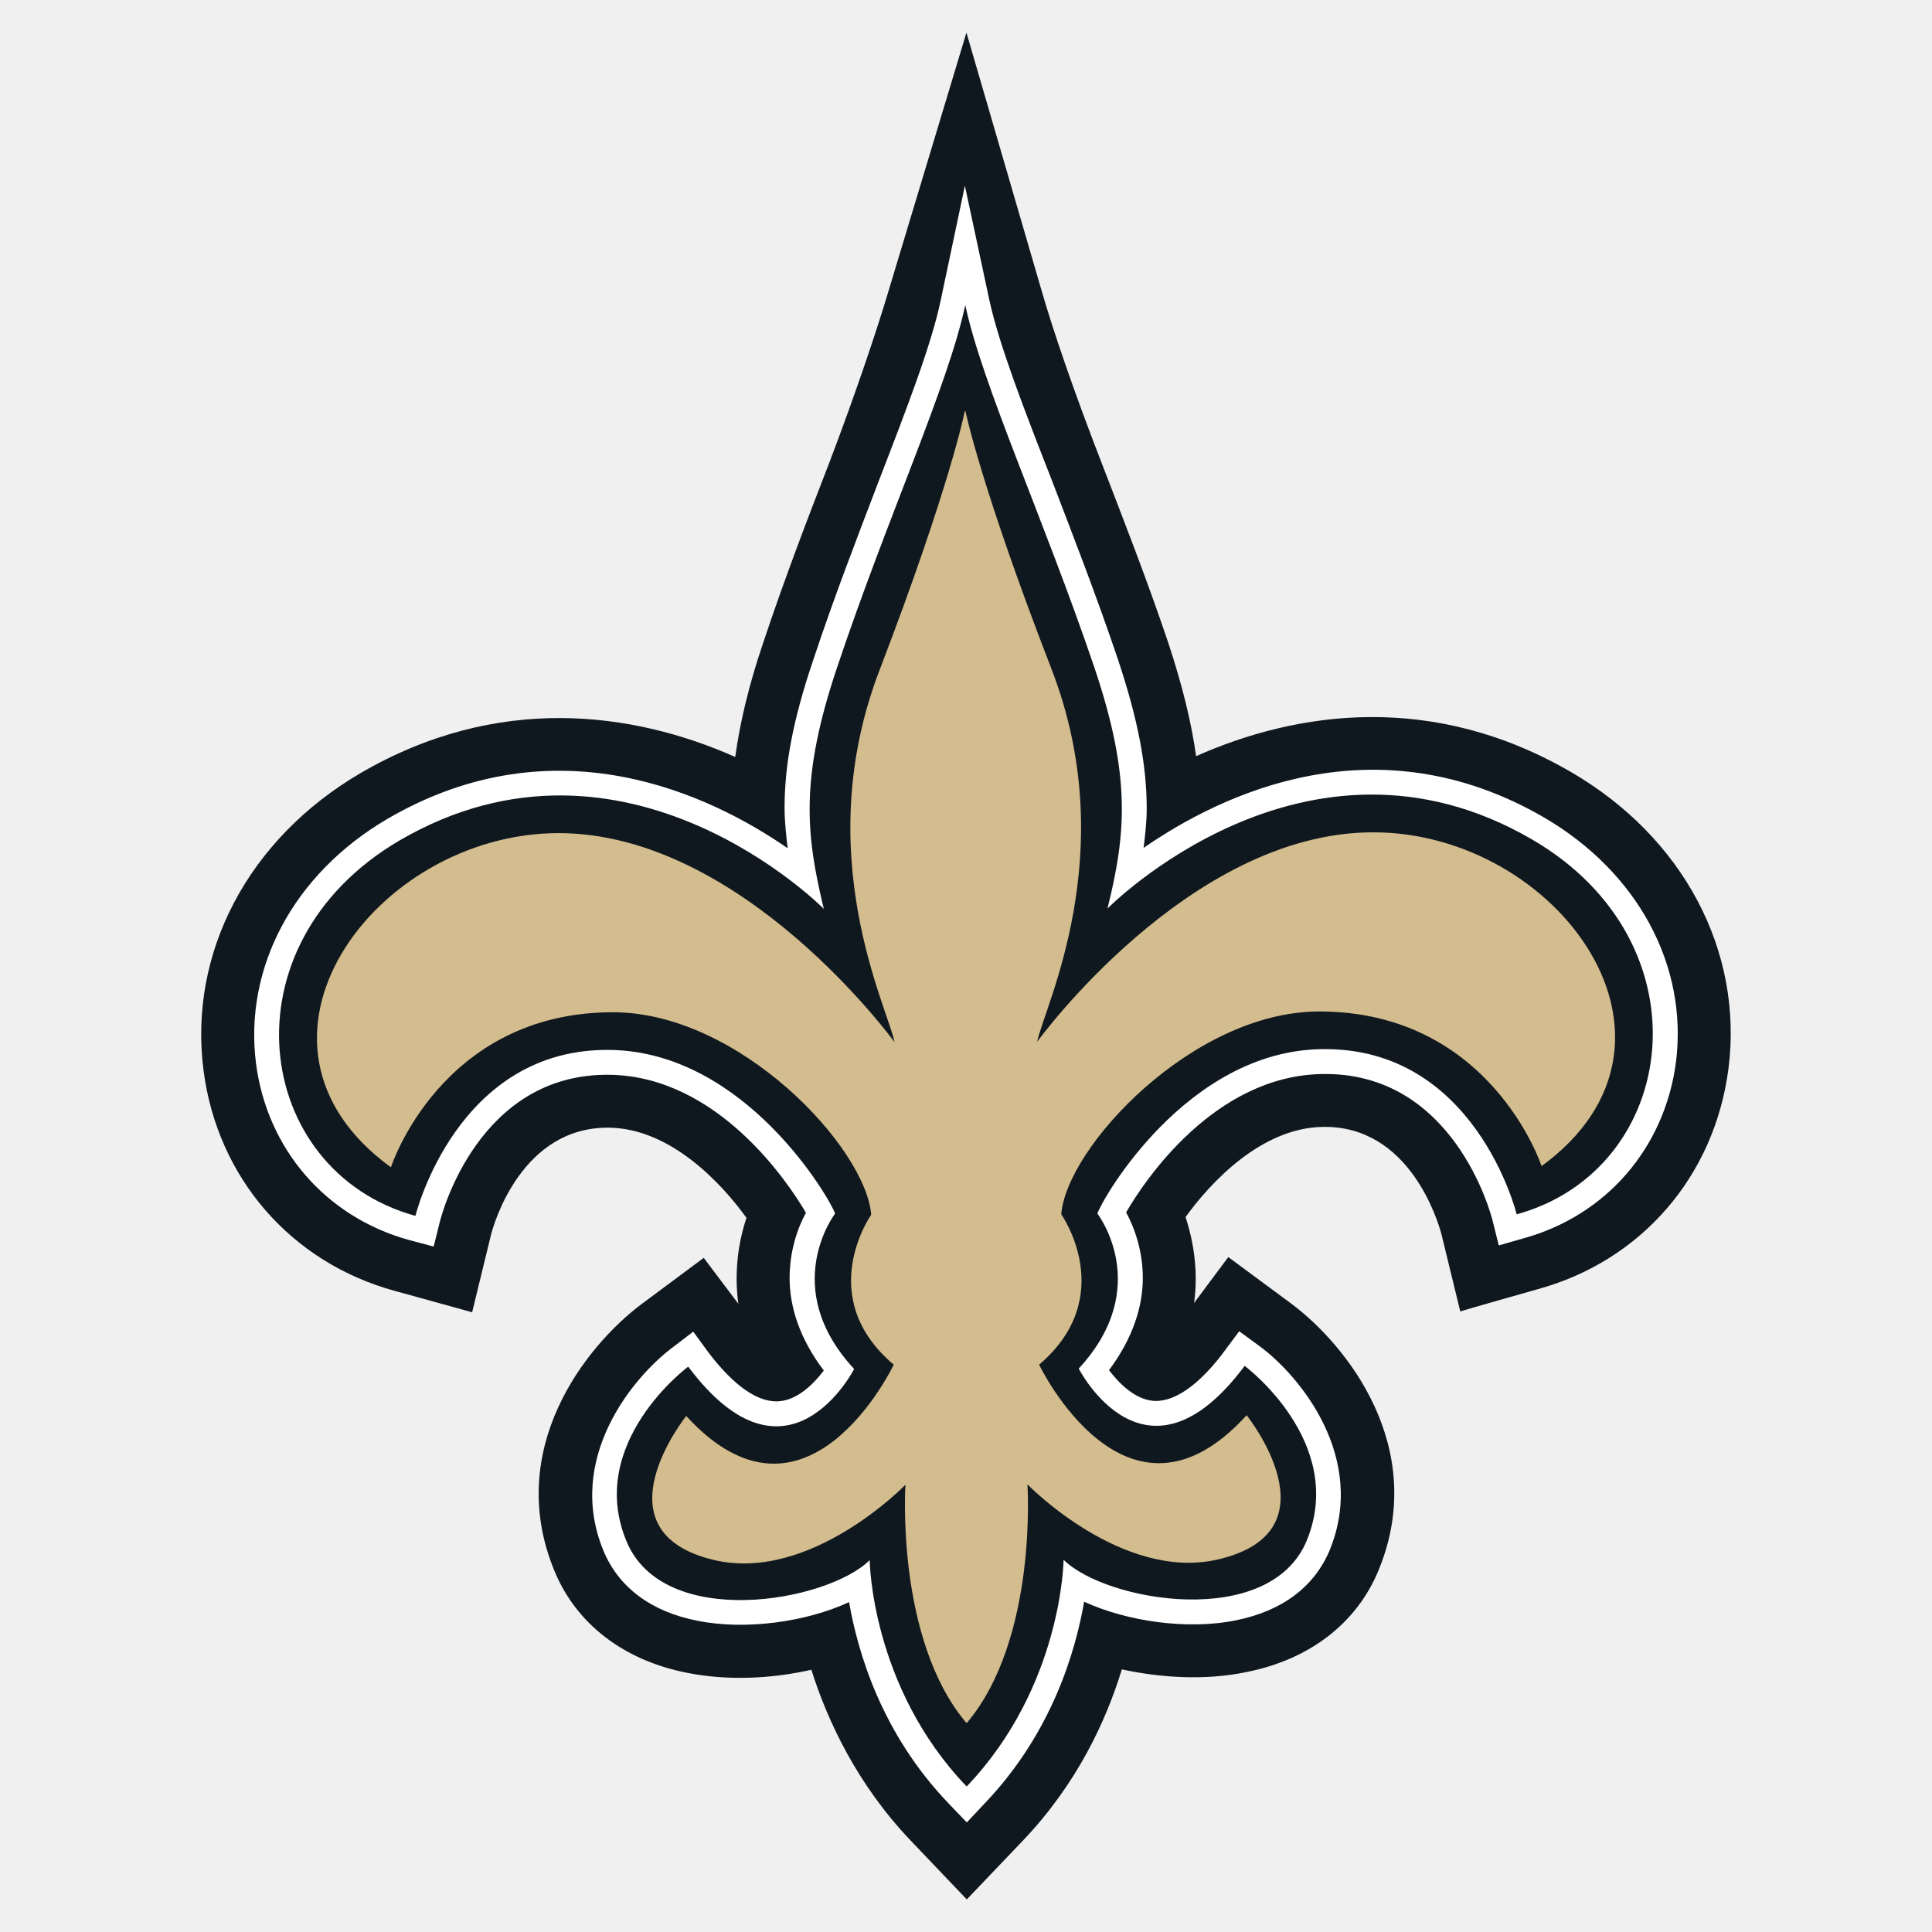
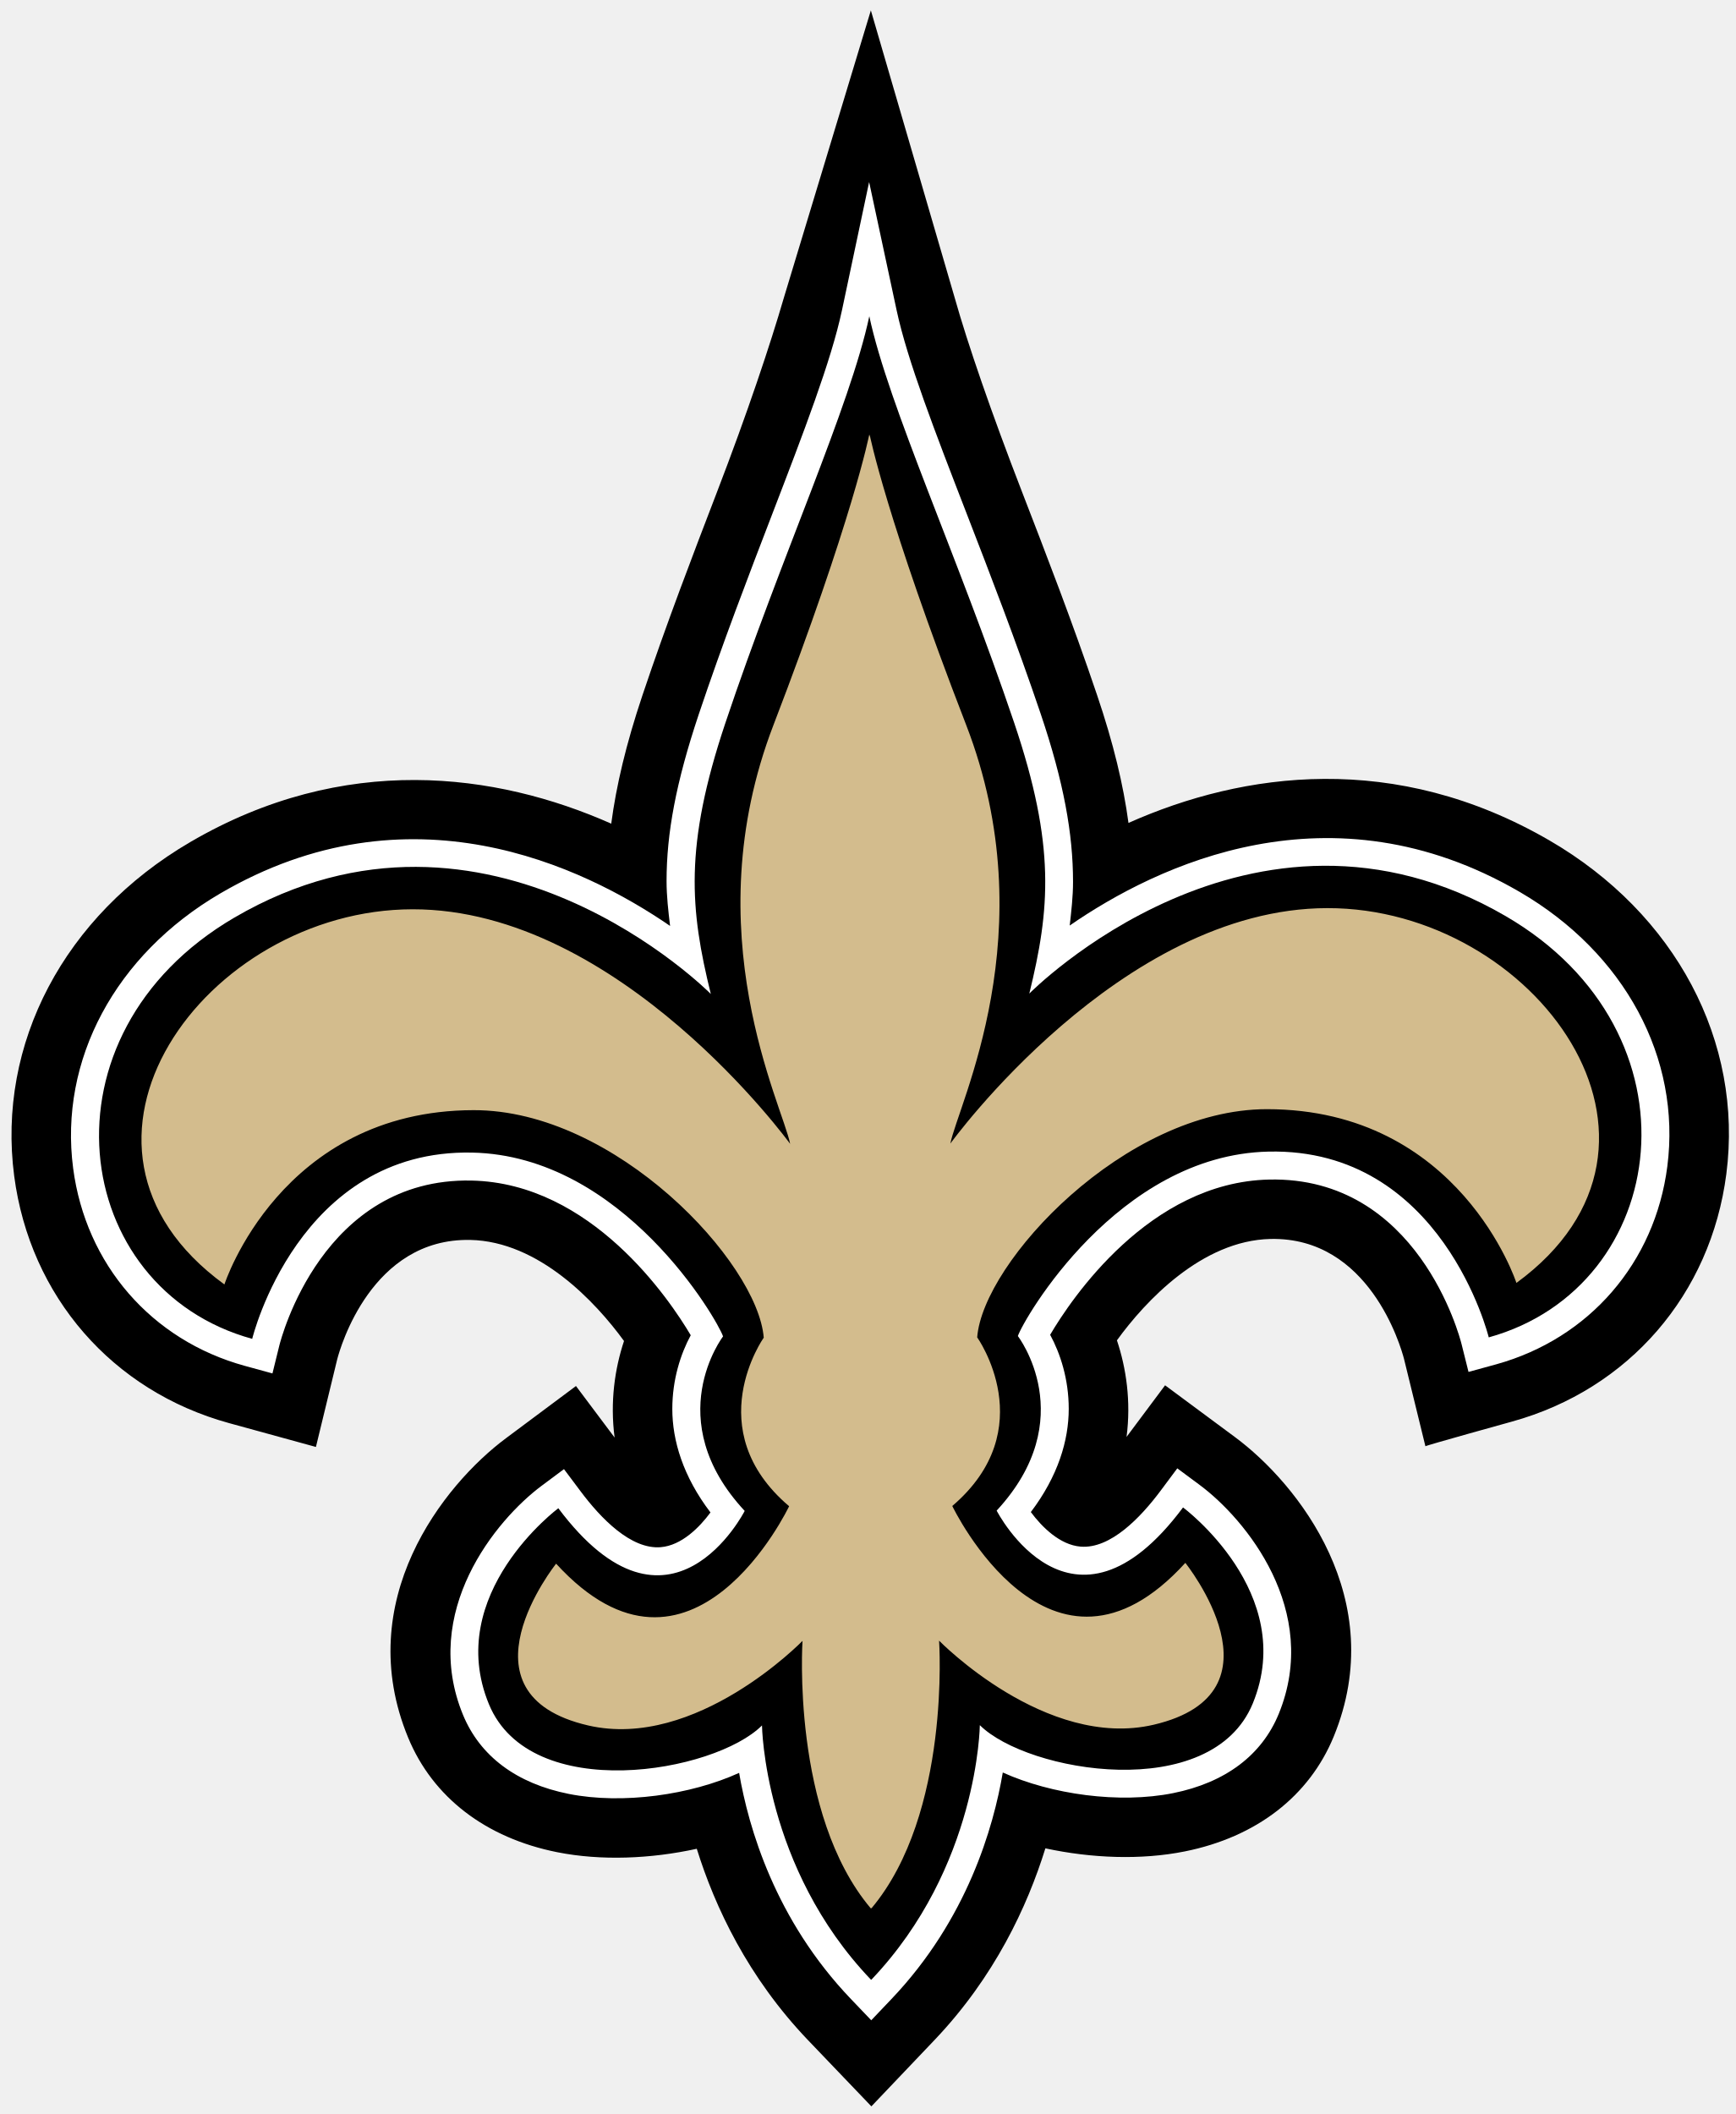
- <svg xmlns="http://www.w3.org/2000/svg" version="1.1" id="Layer_1" x="0px" y="0px" viewBox="0 0 800 800" style="enable-background:new 0 0 800 800;" xml:space="preserve">
-   <style type="text/css">
- 	.st0{fill:#10181F;}
- 	.st1{fill:#FFFFFF;}
- 	.st2{fill:#D3BC8D;}
- </style>
-   <g>
-     <path class="st0" d="M650.56,319.71c-56.96-33.15-112.96-25.42-155.28-6.6c-1.93-13.84-5.63-29.12-11.59-47.15   c-9.01-26.71-18.99-52.13-27.68-74.66c-11.42-29.45-20.11-54.87-24.94-71.76L400.18,13.5l-32.02,106.2   c-4.99,16.73-13.52,42.32-24.78,71.93c-8.69,22.37-18.5,47.95-27.35,74.5c-6.11,18.02-9.65,33.31-11.59,47.31   c-42.48-18.83-98.48-26.39-155.28,6.76c-46.34,27.19-71.28,74.34-64.85,123.26c5.79,44.25,36.2,79.33,79.17,91.07l32.02,8.85   l7.88-32.34c1.13-4.34,12.71-44.73,49.08-44.09c25.26,0.48,46.18,22.85,56.64,37.33c-3.38,10.14-5.15,22.37-3.38,35.56   l-14.32-18.99l-25.75,19.15c-23.17,17.38-56.96,60.02-36.04,110.54c9.01,21.88,28.64,37.01,55.03,42.16   c16.09,3.22,34.43,2.57,51.33-1.29c6.76,21.4,18.99,47.47,41.03,70.64l23.33,24.46l23.33-24.46c22.21-23.33,34.27-49.24,40.87-70.8   c17.06,3.7,35.4,4.51,51.49,1.13c26.23-5.15,45.86-20.27,54.87-42.32c20.76-50.53-13.19-93.17-36.37-110.38l-25.91-19.15   l-14.16,18.99c1.77-13.03-0.16-25.26-3.54-35.56c10.46-14.48,31.38-36.85,56.64-37.33c36.37-0.8,47.95,39.58,49.24,44.09   l7.88,32.34c0-0.16,31.86-9.17,31.86-9.17c43.12-11.75,73.37-46.82,79.17-91.23C722,393.89,697.06,346.74,650.56,319.71" />
-     <path class="st1" d="M389.56,124.2c-3.86,18.5-14,44.73-25.75,75.14c-8.53,22.37-18.34,47.63-27.03,73.86   c-8.53,25.1-11.91,43.93-11.91,61.31c0,5.63,0.64,11.1,1.29,16.73c-32.34-22.37-96.22-52.78-165.9-12.07   c-38.62,22.69-59.37,61.47-54.23,101.37c4.67,35.4,28.96,63.4,63.24,72.89l10.3,2.74l2.57-10.3c0.64-2.57,15.93-61.95,70.8-60.82   c44.09,0.97,73.05,43.93,80.78,57.12c-3.7,6.76-6.76,16.25-6.76,27.03c0,11.75,4.02,24.94,14.16,38.3   c-4.02,5.31-10.62,12.07-18.34,12.71c-11.1,0.97-22.21-10.62-29.61-20.44l-6.11-8.37l-8.21,6.28   c-16.9,12.55-44.73,46.34-28.96,84.48c6.28,15.13,19.79,25.26,38.94,28.96c19.95,4.02,45.05,0.48,62.75-7.72   c3.54,20.27,13.19,54.23,41.35,83.51l7.4,7.72l7.4-7.88c28-29.29,37.65-63.24,41.19-83.51c17.86,8.21,42.96,11.75,62.75,7.72   c19.31-3.86,32.66-14,38.94-29.12c15.61-38.14-12.23-72.09-29.12-84.48l-8.37-6.11l-6.11,8.21c-7.24,9.82-18.5,21.4-29.45,20.6   c-7.72-0.64-14.32-7.4-18.34-12.71c9.98-13.36,14-26.55,14-38.14c0-10.78-3.22-20.44-6.92-27.19   c7.72-13.36,36.53-56.32,80.78-57.28c54.87-1.29,70.32,58.09,70.96,60.66l2.57,10.3l10.14-2.9c34.43-9.49,58.57-37.49,63.24-73.05   c4.99-39.91-15.77-78.52-54.55-101.21c-69.83-40.55-133.55-9.82-165.9,12.55c0.64-5.31,1.29-10.78,1.29-16.25   c0-17.7-3.54-36.69-11.91-61.79c-8.85-26.23-18.67-51.49-27.19-73.7c-11.91-30.41-22.04-56.64-26.07-75.14L399.54,76.9   L389.56,124.2" />
-     <path class="st0" d="M400.34,739.68c39.58-41.51,40.07-93.81,40.07-93.81c17.54,17.38,85.44,29.12,100.73-8.05   c16.57-40.71-25.75-72.25-25.75-72.25c-41.19,55.19-68.71,1.13-68.71,1.13c31.22-33.79,7.72-64.2,7.72-64.2   c2.09-6.28,36.85-66.94,92.36-68.06c64.2-1.45,81.26,68.39,81.26,68.39c67.26-18.5,80.29-112.31,6.28-155.28   C540.5,293,458.59,376.19,458.59,376.19c7.72-31.22,9.82-54.55-5.47-99.92C432.2,214.63,406.78,159.6,399.7,126.3   c-7.08,33.31-32.5,88.5-53.1,150.13c-15.29,45.54-13.03,68.71-5.47,99.92c0,0-81.9-83.03-175.71-28.32   c-73.86,43.28-60.66,136.93,6.6,155.44c0,0,17.06-69.99,81.1-68.71c55.67,1.13,90.59,61.63,92.68,67.74c0,0-23.49,30.57,7.88,64.36   c0,0-27.52,54.06-68.71-0.97c0,0-42.48,31.54-25.58,72.25c15.29,37.17,83.19,25.26,100.73,7.88c0,0,0.48,52.29,40.07,93.65" />
-     <path class="st2" d="M568.49,344.65c-76.27,0-139.02,86.73-139.02,86.73c2.74-14.16,35.4-78.04,5.95-154.31   C405.82,200.64,399.7,169.9,399.7,169.9l-0.16,0.97v-0.8c0,0-5.95,30.73-35.24,107.16c-29.45,76.27,3.38,140.15,6.11,154.31   c0,0-62.75-86.57-139.19-86.57c-76.43,0.16-139.99,87.05-69.35,138.38c0,0,20.6-64.04,91.72-64.2   c52.46-0.16,104.91,56,107.16,83.83c0,0-23.98,33.95,9.33,62.11c0,0-36.04,75.79-85.92,21.24c0,0-38.46,47.95,11.75,59.7   c39.91,9.17,79.01-31.22,79.01-31.22s-4.18,63.88,25.26,98.64v-0.32l0.16,0.32c29.45-34.92,25.1-98.8,25.1-98.8   s39.26,40.39,79.01,31.06c50.2-11.75,11.75-59.7,11.75-59.7c-49.72,54.71-85.92-20.92-85.92-20.92   c33.15-28.32,9.17-62.27,9.17-62.27c2.09-27.68,54.39-83.99,106.84-83.99c71.12,0,92.04,64.04,92.04,64.04   C708.8,431.38,644.92,344.49,568.49,344.65" />
+ <svg xmlns="http://www.w3.org/2000/svg" height="234.43" viewBox="0 0 192.457 234.434" width="192.46" version="1.1">
+   <g transform="matrix(1.25 0 0 -1.25 -285.69 611.52)">
+     <g transform="matrix(.25 0 0 .25 229.57 296.66)">
+       <path d="m545.82 471.95c-54.724 31.797-108.59 24.44-149.44 6.241-1.802 13.43-5.306 28.172-11.157 45.422-8.662 25.657-18.158 50.177-26.524 71.819-11.003 28.421-19.376 52.773-23.969 69.062l-29.77 102.05-30.91-102.11c-4.72-16.23-12.87-40.71-23.82-69.15-8.32-21.66-17.74-46.21-26.35-71.86-5.79-17.28-9.28-32.04-11.05-45.49-40.89 18.12-94.78 25.37-149.43-6.55-44.677-26.12-68.599-71.52-62.445-118.49 5.616-42.73 34.837-76.3 76.238-87.68l30.835-8.467 7.546 31.064c1.083 4.217 12.206 43.109 47.232 42.403 24.298-0.504 44.468-21.978 54.555-35.866-3.262-9.819-4.997-21.588-3.336-34.265l-13.71 18.29-24.81-18.5c-22.35-16.63-54.79-57.76-34.74-106.3 8.743-21.164 27.54-35.583 52.921-40.641 15.522-3.087 33.156-2.367 49.498 1.224 6.429-20.64 18.152-45.611 39.471-67.912l22.489-23.498 22.415 23.552c21.279 22.355 32.927 47.366 39.336 68.013 16.349-3.531 33.969-4.217 49.491-1.089 25.368 5.098 44.125 19.57 52.827 40.755 19.94 48.59-12.623 89.641-34.985 106.23l-24.857 18.42-13.672-18.313c1.641 12.677-0.135 24.433-3.417 34.272 10.061 13.894 30.176 35.422 54.468 35.974 35.032 0.787 46.23-38.079 47.4-42.517l7.606-31.051c-0.047 0.235 30.761 8.77 30.761 8.77 41.394 11.46 70.514 45.12 76.029 87.879 6.046 46.956-17.99 92.304-62.727 118.31" />
+       <path d="m294.69 660.06c-3.773-17.768-13.498-43.055-24.762-72.357-8.252-21.454-17.593-45.766-26.047-70.985-8.111-24.231-11.42-42.288-11.42-59.129 0-5.387 0.619-10.653 1.251-15.946-31.185 21.413-92.634 50.688-159.65 11.52-37.224-21.77-57.219-59.122-52.188-97.516 4.479-34.151 27.816-61.025 60.911-70.118l9.819-2.69 2.441 9.913c0.612 2.428 15.354 59.593 68.181 58.53 42.517-0.854 70.306-42.188 77.812-54.892-3.571-6.604-6.537-15.71-6.537-26.161 0-11.204 3.813-23.949 13.545-36.727-3.881-5.259-10.236-11.709-17.654-12.321-10.579-0.868-21.286 10.27-28.401 19.779l-5.938 7.922-7.942-5.925c-16.248-12.112-43.001-44.689-27.863-81.335 6.059-14.648 19.039-24.325 37.54-28.004 19.127-3.793 43.27-0.343 60.42 7.472 3.322-19.349 12.731-52.094 39.693-80.266l7.196-7.526 7.176 7.539c26.894 28.253 36.229 61.025 39.504 80.387 17.176-7.774 41.354-11.177 60.48-7.317 18.468 3.719 31.42 13.437 37.433 28.085 15.031 36.673-11.762 69.196-28.038 81.268l-7.949 5.898-5.925-7.949c-7.102-9.51-17.788-20.687-28.374-19.833-7.411 0.605-13.78 7.028-17.674 12.267 9.664 12.758 13.45 25.455 13.45 36.633 0 10.512-2.993 19.651-6.598 26.276 7.479 12.711 35.187 54.138 77.684 55.087 52.82 1.184 67.71-55.954 68.315-58.389l2.468-9.873 9.819 2.69c33.061 9.166 56.338 36.081 60.736 70.246 4.95 38.408-15.125 75.726-52.397 97.402-67.152 39.047-128.57 9.563-159.68-11.931 0.578 5.152 1.177 10.263 1.177 15.515 0 17.022-3.289 35.375-11.467 59.579-8.508 25.173-17.903 49.444-26.195 70.864-11.339 29.282-21.117 54.569-24.931 72.337l-9.765 45.557-9.651-45.577" fill="#fff" />
+       <path d="m305.14 67.692c38.031 39.948 38.489 90.334 38.489 90.334 16.827-16.773 82.216-27.991 96.878 7.734 16.08 39.222-24.762 69.526-24.762 69.526-39.585-53.062-66.143-1.13-66.143-1.13 30.143 32.577 7.526 61.946 7.526 61.946 1.97 5.898 35.402 64.26 88.928 65.457 61.691 1.392 78.175-65.928 78.175-65.928 64.69 17.93 77.186 108.12 5.999 149.5-90.334 52.524-169.04-27.493-169.04-27.493 7.324 29.948 9.409 52.329-5.36 96.064-20.021 59.297-44.562 112.28-51.422 144.3-6.799-32.026-31.232-85.095-51.105-144.43-14.654-43.775-12.502-66.156-5.138-96.077 0 0-78.887 79.822-169.09 27.096-71.1-41.556-58.389-131.69 6.342-149.48 0 0 16.322 67.354 78.02 66.096 53.54-1.063 87.092-59.344 89.076-65.228 0 0-22.55-29.436 7.673-61.933 0 0-26.45-52.02-66.136 0.955 0 0-40.802-30.392-24.615-69.573 14.755-35.691 80.105-24.319 96.891-7.505 0 0 0.578-50.386 38.684-90.24" />
+       <path d="m380.65 188.16-0.168 1.051v-1.025s-7.189 36.996-42.521 128.91c-35.341 91.909 4.136 168.65 7.432 185.69 0 0-75.592-104.16-167.48-104.05-91.876 0.101-168.38 104.67-83.469 166.42 0 0 24.85-77.155 110.49-77.314 62.982-0.135 126.08 67.429 128.75 100.91 0 0-28.833 40.713 11.258 74.785 0 0-43.311 91.111-103.36 25.48 0 0-46.177 57.771 14.207 71.76 47.909 11.08 95.096-37.52 95.096-37.52s-5.146 76.769 30.338 118.73v-0.379l0.178 0.361c35.392-42.033 30.062-118.81 30.062-118.81s47.304 48.499 95.213 37.293c60.343-14.123 14.021-71.793 14.021-71.793-59.88 65.765-103.38-25.229-103.38-25.229 39.982-34.173 11.047-74.811 11.047-74.811 2.589-33.458 65.512-101.19 128.52-101.21 85.655 0 110.68 77.072 110.68 77.072 84.764-61.948 8.012-166.38-83.863-166.26-91.892 0.092-167.24 104.45-167.24 104.45 3.27-17.074 42.555-93.901 7.004-185.73-35.551-91.817-42.807-128.81-42.807-128.81z" transform="matrix(.8 0 0 -.8 .00045987 766.54)" fill="#d3bc8d" />
+     </g>
  </g>
</svg>
